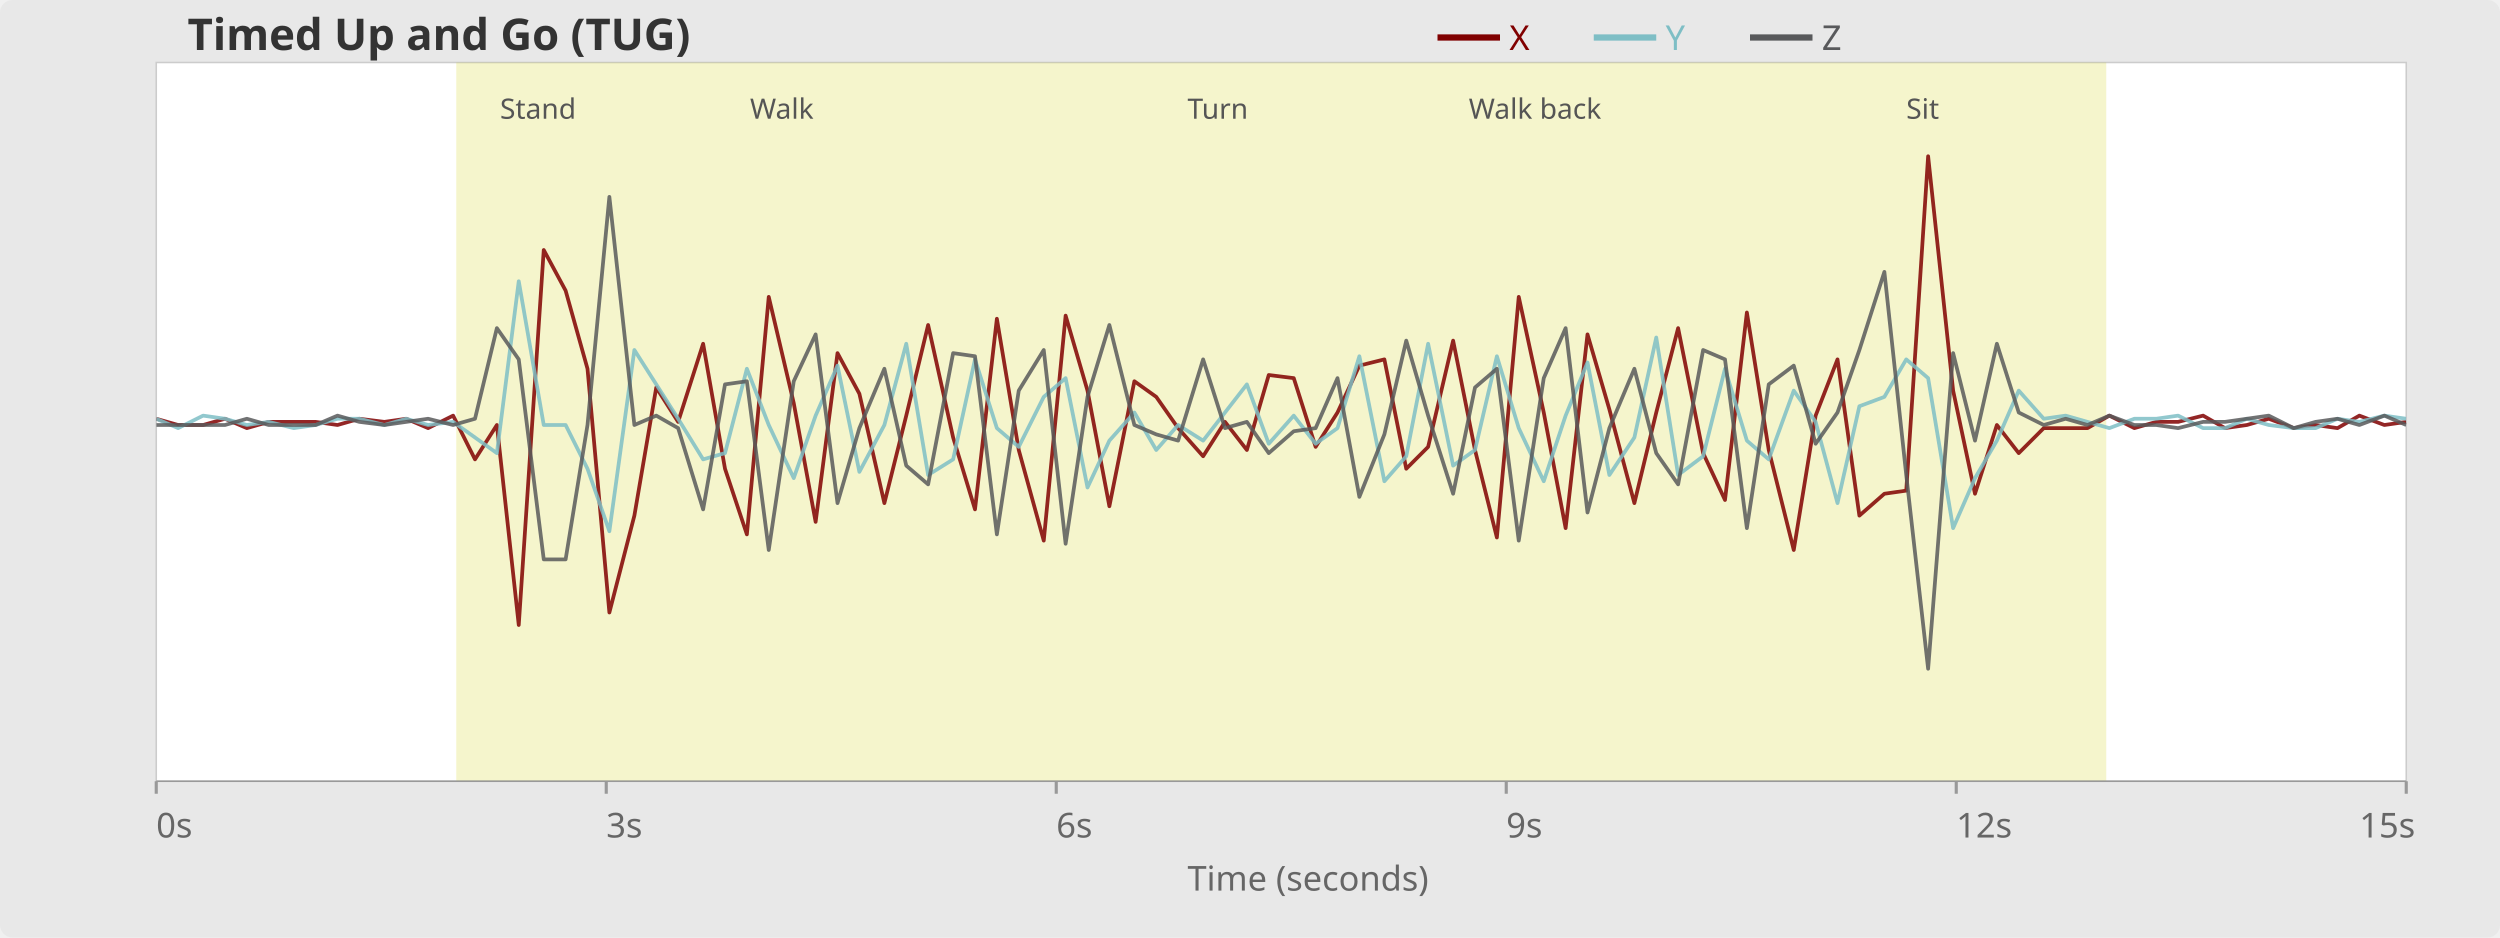
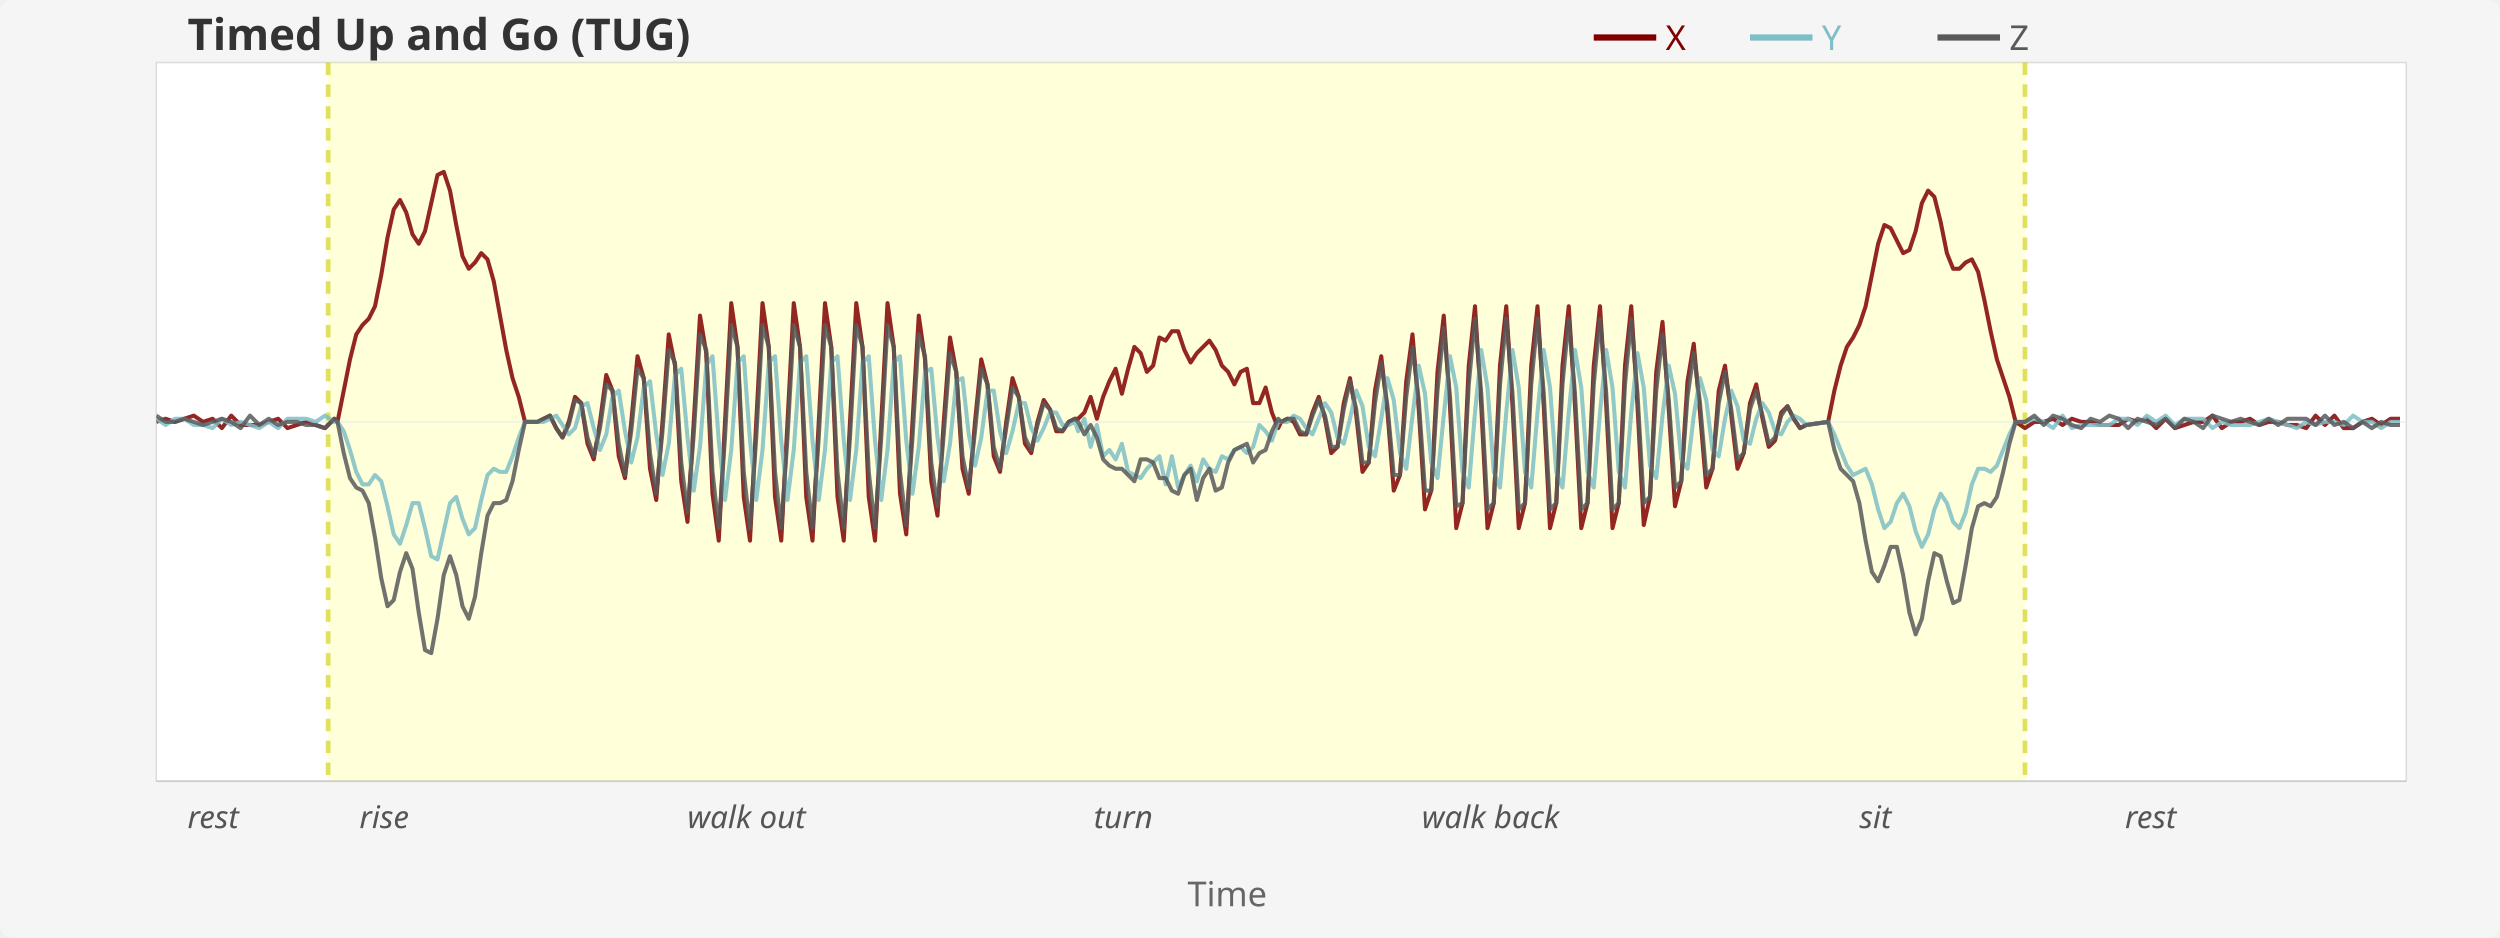
<svg xmlns="http://www.w3.org/2000/svg" width="800" height="300" viewBox="0 0 800 300">
  <style>
    .title { font: bold 14px sans-serif; fill: #333; }
    .axis-label { font: 11px sans-serif; fill: #666; }
    .legend-text { font: 11px sans-serif; }
-     .phase-label { font: 9px sans-serif; fill: #555; }
+     .phase-label { font: italic 10px sans-serif; fill: #555; }
  </style>
  <defs>
-     <clipPath id="plotArea">
+     <clipPath id="tug-plot">
      <rect x="50" y="20" width="720" height="230" />
    </clipPath>
  </defs>
-   <rect width="800" height="300" fill="#e8e8e8" rx="4" />
-   <rect x="50" y="20" width="720" height="230" fill="white" stroke="#ccc" stroke-width="0.5" />
+   <rect width="800" height="300" fill="#f5f5f5" rx="4" />
+   <rect x="50" y="20" width="720" height="230" fill="white" stroke="#ddd" stroke-width="0.5" />
  <text x="60" y="16" class="title">Timed Up and Go (TUG)</text>
-   <line x1="460" y1="12" x2="480" y2="12" stroke="#800000" stroke-width="2" />
-   <text x="483" y="16" class="legend-text" fill="#800000">X</text>
-   <line x1="510" y1="12" x2="530" y2="12" stroke="#7EBEC5" stroke-width="2" />
-   <text x="533" y="16" class="legend-text" fill="#7EBEC5">Y</text>
-   <line x1="560" y1="12" x2="580" y2="12" stroke="#58595b" stroke-width="2" />
-   <text x="583" y="16" class="legend-text" fill="#58595b">Z</text>
-   <rect x="146" y="20" width="528" height="230" fill="#CCCC00" opacity="0.2" />
-   <text x="160" y="38" class="phase-label">Stand</text>
-   <text x="240" y="38" class="phase-label">Walk</text>
-   <text x="380" y="38" class="phase-label">Turn</text>
-   <text x="470" y="38" class="phase-label">Walk back</text>
-   <text x="610" y="38" class="phase-label">Sit</text>
-   <g clip-path="url(#plotArea)">
-     <polyline fill="none" stroke="#800000" stroke-width="1.2" opacity="0.85" stroke-linejoin="round" points="50,134 57,136 65,136 72,134 79,137 86,135 94,135 101,135 108,136 115,134 123,135 130,134 137,137 145,133 152,147 159,136 166,200 174,80 181,93 188,118 195,196 203,165 210,124 217,135 225,110 232,150 239,171 246,95 254,129 261,167 268,113 275,126 283,161 290,133 297,104 305,140 312,163 319,102 326,144 334,173 341,101 348,125 355,162 363,122 370,127 377,137 385,146 392,135 399,144 406,120 414,121 421,143 428,132 435,117 443,115 450,150 457,143 465,109 472,144 479,172 486,95 494,132 501,169 508,107 515,131 523,161 530,132 537,105 545,145 552,160 559,100 566,144 574,176 581,133 588,115 595,165 603,158 610,157 617,50 625,125 632,158 639,136 646,145 654,137 661,137 668,137 675,133 683,137 690,135 697,135 705,133 712,137 719,136 726,134 734,137 741,136 748,137 755,133 763,136 770,135" />
-     <polyline fill="none" stroke="#7EBEC5" stroke-width="1.2" opacity="0.85" stroke-linejoin="round" points="50,134 57,137 65,133 72,134 79,136 86,135 94,137 101,136 108,134 115,134 123,136 130,134 137,136 145,135 152,140 159,145 166,90 174,136 181,136 188,150 195,170 203,112 210,123 217,134 225,147 232,145 239,118 246,136 254,153 261,133 268,117 275,151 283,136 290,110 297,152 305,147 312,115 319,137 326,143 334,127 341,121 348,156 355,141 363,132 370,144 377,136 385,141 392,132 399,123 406,142 414,133 421,142 428,137 435,114 443,154 450,146 457,110 465,149 472,144 479,114 486,137 494,154 501,133 508,116 515,152 523,140 530,108 537,152 545,146 552,118 559,141 566,147 574,125 581,135 588,161 595,130 603,127 610,115 617,121 625,169 632,153 639,141 646,125 654,134 661,133 668,135 675,137 683,134 690,134 697,133 705,137 712,137 719,134 726,136 734,137 741,137 748,134 755,135 763,133 770,134" />
-     <polyline fill="none" stroke="#58595b" stroke-width="1.2" opacity="0.85" stroke-linejoin="round" points="50,136 57,136 65,136 72,136 79,134 86,136 94,136 101,136 108,133 115,135 123,136 130,135 137,134 145,136 152,134 159,105 166,115 174,179 181,179 188,136 195,63 203,136 210,133 217,137 225,163 232,123 239,122 246,176 254,122 261,107 268,161 275,137 283,118 290,149 297,155 305,113 312,114 319,171 326,125 334,112 341,174 348,127 355,104 363,136 370,139 377,141 385,115 392,137 399,135 406,145 414,138 421,137 428,121 435,159 443,139 450,109 457,133 465,158 472,124 479,118 486,173 494,121 501,105 508,164 515,137 523,118 530,145 537,155 545,112 552,115 559,169 566,123 574,117 581,142 588,132 595,112 603,87 610,152 617,214 625,113 632,141 639,110 646,132 654,136 661,134 668,136 675,133 683,136 690,136 697,137 705,135 712,135 719,134 726,133 734,137 741,135 748,134 755,136 763,133 770,136" />
+   <line x1="510" y1="12" x2="530" y2="12" stroke="#800000" stroke-width="2" />
+   <text x="533" y="16" class="legend-text" fill="#800000">X</text>
+   <line x1="560" y1="12" x2="580" y2="12" stroke="#7EBEC5" stroke-width="2" />
+   <text x="583" y="16" class="legend-text" fill="#7EBEC5">Y</text>
+   <line x1="620" y1="12" x2="640" y2="12" stroke="#58595b" stroke-width="2" />
+   <text x="643" y="16" class="legend-text" fill="#58595b">Z</text>
+   <rect x="105" y="20" width="543" height="230" fill="yellow" opacity="0.15" />
+   <line x1="105" y1="20" x2="105" y2="250" stroke="#cc0" stroke-width="1.5" stroke-dasharray="4,3" opacity="0.6" />
+   <line x1="648" y1="20" x2="648" y2="250" stroke="#cc0" stroke-width="1.5" stroke-dasharray="4,3" opacity="0.6" />
+   <line x1="50" y1="135" x2="770" y2="135" stroke="#eee" stroke-width="0.5" />
+   <text x="60" y="265" class="phase-label">rest</text>
+   <text x="115" y="265" class="phase-label">rise</text>
+   <text x="220" y="265" class="phase-label">walk out</text>
+   <text x="350" y="265" class="phase-label">turn</text>
+   <text x="455" y="265" class="phase-label">walk back</text>
+   <text x="595" y="265" class="phase-label">sit</text>
+   <text x="680" y="265" class="phase-label">rest</text>
+   <g clip-path="url(#tug-plot)">
+     <polyline fill="none" stroke="#800000" stroke-width="1.3" opacity="0.85" stroke-linejoin="round" points="50,135 53,134 56,135 59,134 62,133 65,135 68,134 71,137 74,133 77,136 80,136 83,136 86,135 89,134 92,137 95,136 98,135 101,136 104,137 107,134 108,135 110,125 112,115 114,107 116,104 118,102 120,98 122,88 124,76 126,67 128,64 130,68 132,75 134,78 136,74 138,65 140,56 142,55 144,61 146,72 148,82 150,86 152,84 154,81 156,83 158,90 160,101 162,112 164,121 166,127 168,135 172,135 174,134 176,133 178,137 180,140 182,135 184,127 186,129 188,142 190,147 192,135 194,120 196,125 198,146 200,153 202,135 204,114 206,121 208,150 210,160 212,135 214,107 216,117 218,154 220,167 222,135 224,101 226,113 228,158 230,173 232,135 234,97 236,111 238,159 240,173 242,135 244,97 246,111 248,159 250,173 252,135 254,97 256,111 258,159 260,173 262,135 264,97 266,111 268,159 270,173 272,135 274,97 276,111 278,159 280,173 282,135 284,97 286,111 288,158 290,171 292,135 294,101 296,115 298,154 300,165 302,135 304,108 306,119 308,150 310,158 312,135 314,115 316,123 318,146 320,151 322,135 324,121 326,127 328,142 330,145 332,135 334,128 336,131 338,138 340,138 342,135 344,134 345,134 347,132 349,127 351,134 353,127 355,122 357,118 359,126 361,118 363,111 365,113 367,119 369,117 371,108 373,109 375,106 377,106 379,112 381,116 383,113 385,111 387,109 389,112 391,117 393,119 395,123 397,119 399,118 401,129 403,129 405,124 407,132 409,137 410,135 412,134 414,135 416,139 418,139 420,132 422,127 424,134 426,145 428,143 430,129 432,121 434,133 436,151 438,148 440,125 442,114 444,132 446,157 448,152 450,122 452,107 454,131 456,163 458,157 460,119 462,101 464,130 466,169 468,161 470,117 472,98 474,130 476,169 478,161 480,117 482,98 484,130 486,169 488,161 490,117 492,98 494,130 496,169 498,161 500,117 502,98 504,130 506,169 508,161 510,117 512,98 514,130 516,169 518,161 520,117 522,98 524,130 526,168 528,159 530,119 532,103 534,131 536,162 538,154 540,122 542,110 544,132 546,156 548,150 550,125 552,117 554,133 556,150 558,145 560,129 562,123 564,134 566,143 568,141 570,132 572,130 574,134 576,137 578,136 585,135 587,125 589,117 591,111 593,108 595,104 597,98 599,88 601,78 603,72 605,73 607,77 609,81 611,80 613,74 615,65 617,61 619,63 621,71 623,81 625,86 627,86 629,84 631,83 633,87 635,96 637,106 639,115 641,121 643,127 645,135 648,137 651,135 654,135 657,134 660,136 663,134 666,135 669,135 672,136 675,136 678,136 681,134 684,135 687,134 690,137 693,134 696,137 699,136 702,135 705,135 708,133 711,137 714,135 717,135 720,134 723,136 726,135 729,135 732,136 735,136 738,137 741,133 744,136 747,133 750,137 753,137 756,135 759,134 762,136 765,134 768,134" />
+     <polyline fill="none" stroke="#7EBEC5" stroke-width="1.3" opacity="0.85" stroke-linejoin="round" points="50,134 53,136 56,134 59,134 62,136 65,136 68,137 71,134 74,136 77,135 80,136 83,137 86,135 89,137 92,134 95,134 98,134 101,135 104,133 107,135 108,135 110,138 112,144 114,151 116,155 118,155 120,152 122,154 124,162 126,171 128,174 130,168 132,161 134,161 136,169 138,178 140,179 142,170 144,161 146,159 148,166 150,171 152,169 154,160 156,152 158,150 160,151 162,151 164,146 166,140 168,135 172,135 174,135 176,134 178,133 180,136 182,139 184,137 186,130 188,129 190,137 192,144 194,139 196,127 198,125 200,138 202,148 204,140 206,124 208,122 210,139 212,152 214,142 216,120 218,118 220,140 222,157 224,143 226,117 228,114 230,141 232,160 234,144 236,116 238,114 240,141 242,160 244,144 246,116 248,114 250,141 252,160 254,144 256,116 258,114 260,141 262,160 264,144 266,116 268,114 270,141 272,160 274,144 276,116 278,114 280,141 282,160 284,144 286,116 288,114 290,141 292,158 294,143 296,119 298,118 300,140 302,154 304,142 306,122 308,121 310,139 312,149 314,140 316,125 318,125 320,138 322,145 324,138 326,129 328,129 330,137 332,141 334,137 336,132 338,132 340,136 342,136 344,135 345,138 347,134 349,143 351,136 353,146 355,144 357,147 359,142 361,151 363,152 365,153 367,150 369,148 371,146 373,155 375,146 377,156 379,152 381,149 383,154 385,147 387,150 389,151 391,146 393,147 395,144 397,143 399,145 401,143 403,136 405,138 407,141 409,135 410,135 412,135 414,133 416,134 418,137 420,139 422,134 424,129 426,132 428,140 430,142 432,134 434,125 436,130 438,143 440,146 442,134 444,121 446,128 448,145 450,150 452,133 454,117 456,126 458,148 460,153 462,133 464,114 466,124 468,151 470,156 472,132 474,112 476,124 478,151 480,156 482,132 484,112 486,124 488,151 490,156 492,132 494,112 496,124 498,151 500,156 502,132 504,112 506,124 508,151 510,156 512,132 514,112 516,124 518,151 520,156 522,132 524,113 526,124 528,149 530,153 532,133 534,117 536,126 538,147 540,150 542,133 544,121 546,128 548,144 550,146 552,134 554,125 556,130 558,141 560,142 562,134 564,129 566,132 568,138 570,139 572,135 574,133 576,134 578,136 585,135 587,139 589,144 591,149 593,152 595,151 597,150 599,155 601,163 603,169 605,167 607,161 609,158 611,162 613,170 615,175 617,171 619,163 621,158 623,161 625,167 627,169 629,164 631,155 633,150 635,150 637,151 639,149 641,144 643,139 645,135 648,135 651,134 654,135 657,137 660,133 663,137 666,136 669,136 672,136 675,136 678,134 681,134 684,136 687,133 690,135 693,133 696,136 699,134 702,134 705,134 708,137 711,135 714,136 717,136 720,136 723,135 726,134 729,135 732,136 735,137 738,135 741,136 744,135 747,135 750,136 753,133 756,135 759,135 762,137 765,135 768,135" />
+     <polyline fill="none" stroke="#58595b" stroke-width="1.3" opacity="0.85" stroke-linejoin="round" points="50,133 53,135 56,135 59,134 62,135 65,136 68,135 71,134 74,135 77,137 80,133 83,136 86,134 89,136 92,135 95,135 98,136 101,136 104,137 107,134 108,135 110,145 112,153 114,156 116,157 118,161 120,172 122,185 124,194 126,192 128,183 130,177 132,182 134,196 136,208 138,209 140,198 142,184 144,178 146,184 148,194 150,198 152,191 154,177 156,165 158,161 160,161 162,160 164,154 166,144 168,135 172,135 174,134 176,133 178,137 180,140 182,136 184,128 186,129 188,140 190,146 192,137 194,123 196,125 198,142 200,152 202,138 204,118 206,121 208,145 210,158 212,138 214,112 216,116 218,148 220,164 222,139 224,107 226,112 228,151 230,169 232,140 234,104 236,111 238,151 240,169 242,140 244,104 246,111 248,151 250,169 252,140 254,104 256,111 258,151 260,169 262,140 264,104 266,111 268,151 270,169 272,140 274,104 276,111 278,151 280,169 282,140 284,104 286,111 288,151 290,168 292,140 294,107 296,114 298,148 300,162 302,139 304,113 306,119 308,146 310,156 312,138 314,118 316,123 318,143 320,150 322,137 324,124 326,127 328,140 330,144 332,136 334,129 336,131 338,137 340,138 342,135 344,134 345,135 347,139 349,136 351,140 353,147 355,149 357,150 359,150 361,152 363,154 365,147 367,147 369,148 371,153 373,153 375,157 377,158 379,152 381,150 383,160 385,153 387,150 389,157 391,156 393,148 395,144 397,143 399,142 401,148 403,145 405,144 407,138 409,134 410,135 412,134 414,134 416,138 418,139 420,133 422,128 424,133 426,143 428,143 430,131 432,122 434,131 436,148 438,148 440,129 442,116 444,130 446,152 448,152 450,127 452,111 454,128 456,157 458,157 460,125 462,105 464,127 466,162 468,161 470,123 472,102 474,126 476,163 478,161 480,123 482,102 484,126 486,163 488,161 490,123 492,102 494,126 496,163 498,161 500,123 502,102 504,126 506,163 508,161 510,123 512,102 514,126 516,163 518,161 520,123 522,102 524,126 526,161 528,159 530,125 532,107 534,128 536,156 538,154 540,127 542,113 544,129 546,152 548,150 550,129 552,119 554,131 556,147 558,145 560,131 562,125 564,133 566,142 568,140 570,133 572,130 574,134 576,137 578,136 585,135 587,144 589,150 591,152 593,154 595,161 597,173 599,183 601,186 603,181 605,175 607,175 609,184 611,196 613,203 615,198 617,186 619,177 621,178 623,186 625,193 627,192 629,181 631,169 633,162 635,161 637,162 639,159 641,151 643,142 645,135 648,135 651,133 654,136 657,133 660,134 663,136 666,137 669,134 672,135 675,133 678,134 681,137 684,134 687,135 690,136 693,134 696,137 699,134 702,135 705,137 708,133 711,134 714,135 717,134 720,135 723,136 726,134 729,136 732,134 735,134 738,134 741,136 744,133 747,136 750,135 753,137 756,135 759,137 762,135 765,136 768,136" />
  </g>
-   <line x1="50" y1="250" x2="770" y2="250" stroke="#999" stroke-width="0.5" />
-   <text x="50" y="268" class="axis-label">0s</text>
-   <text x="194" y="268" class="axis-label">3s</text>
-   <text x="338" y="268" class="axis-label">6s</text>
-   <text x="482" y="268" class="axis-label">9s</text>
-   <text x="626" y="268" class="axis-label">12s</text>
-   <text x="755" y="268" class="axis-label">15s</text>
-   <text x="380" y="285" class="axis-label">Time (seconds)</text>
-   <line x1="50" y1="250" x2="50" y2="254" stroke="#999" />
-   <line x1="194" y1="250" x2="194" y2="254" stroke="#999" />
-   <line x1="338" y1="250" x2="338" y2="254" stroke="#999" />
-   <line x1="482" y1="250" x2="482" y2="254" stroke="#999" />
-   <line x1="626" y1="250" x2="626" y2="254" stroke="#999" />
-   <line x1="770" y1="250" x2="770" y2="254" stroke="#999" />
+   <line x1="50" y1="250" x2="770" y2="250" stroke="#ccc" stroke-width="0.5" />
+   <text x="380" y="290" class="axis-label">Time</text>
</svg>
